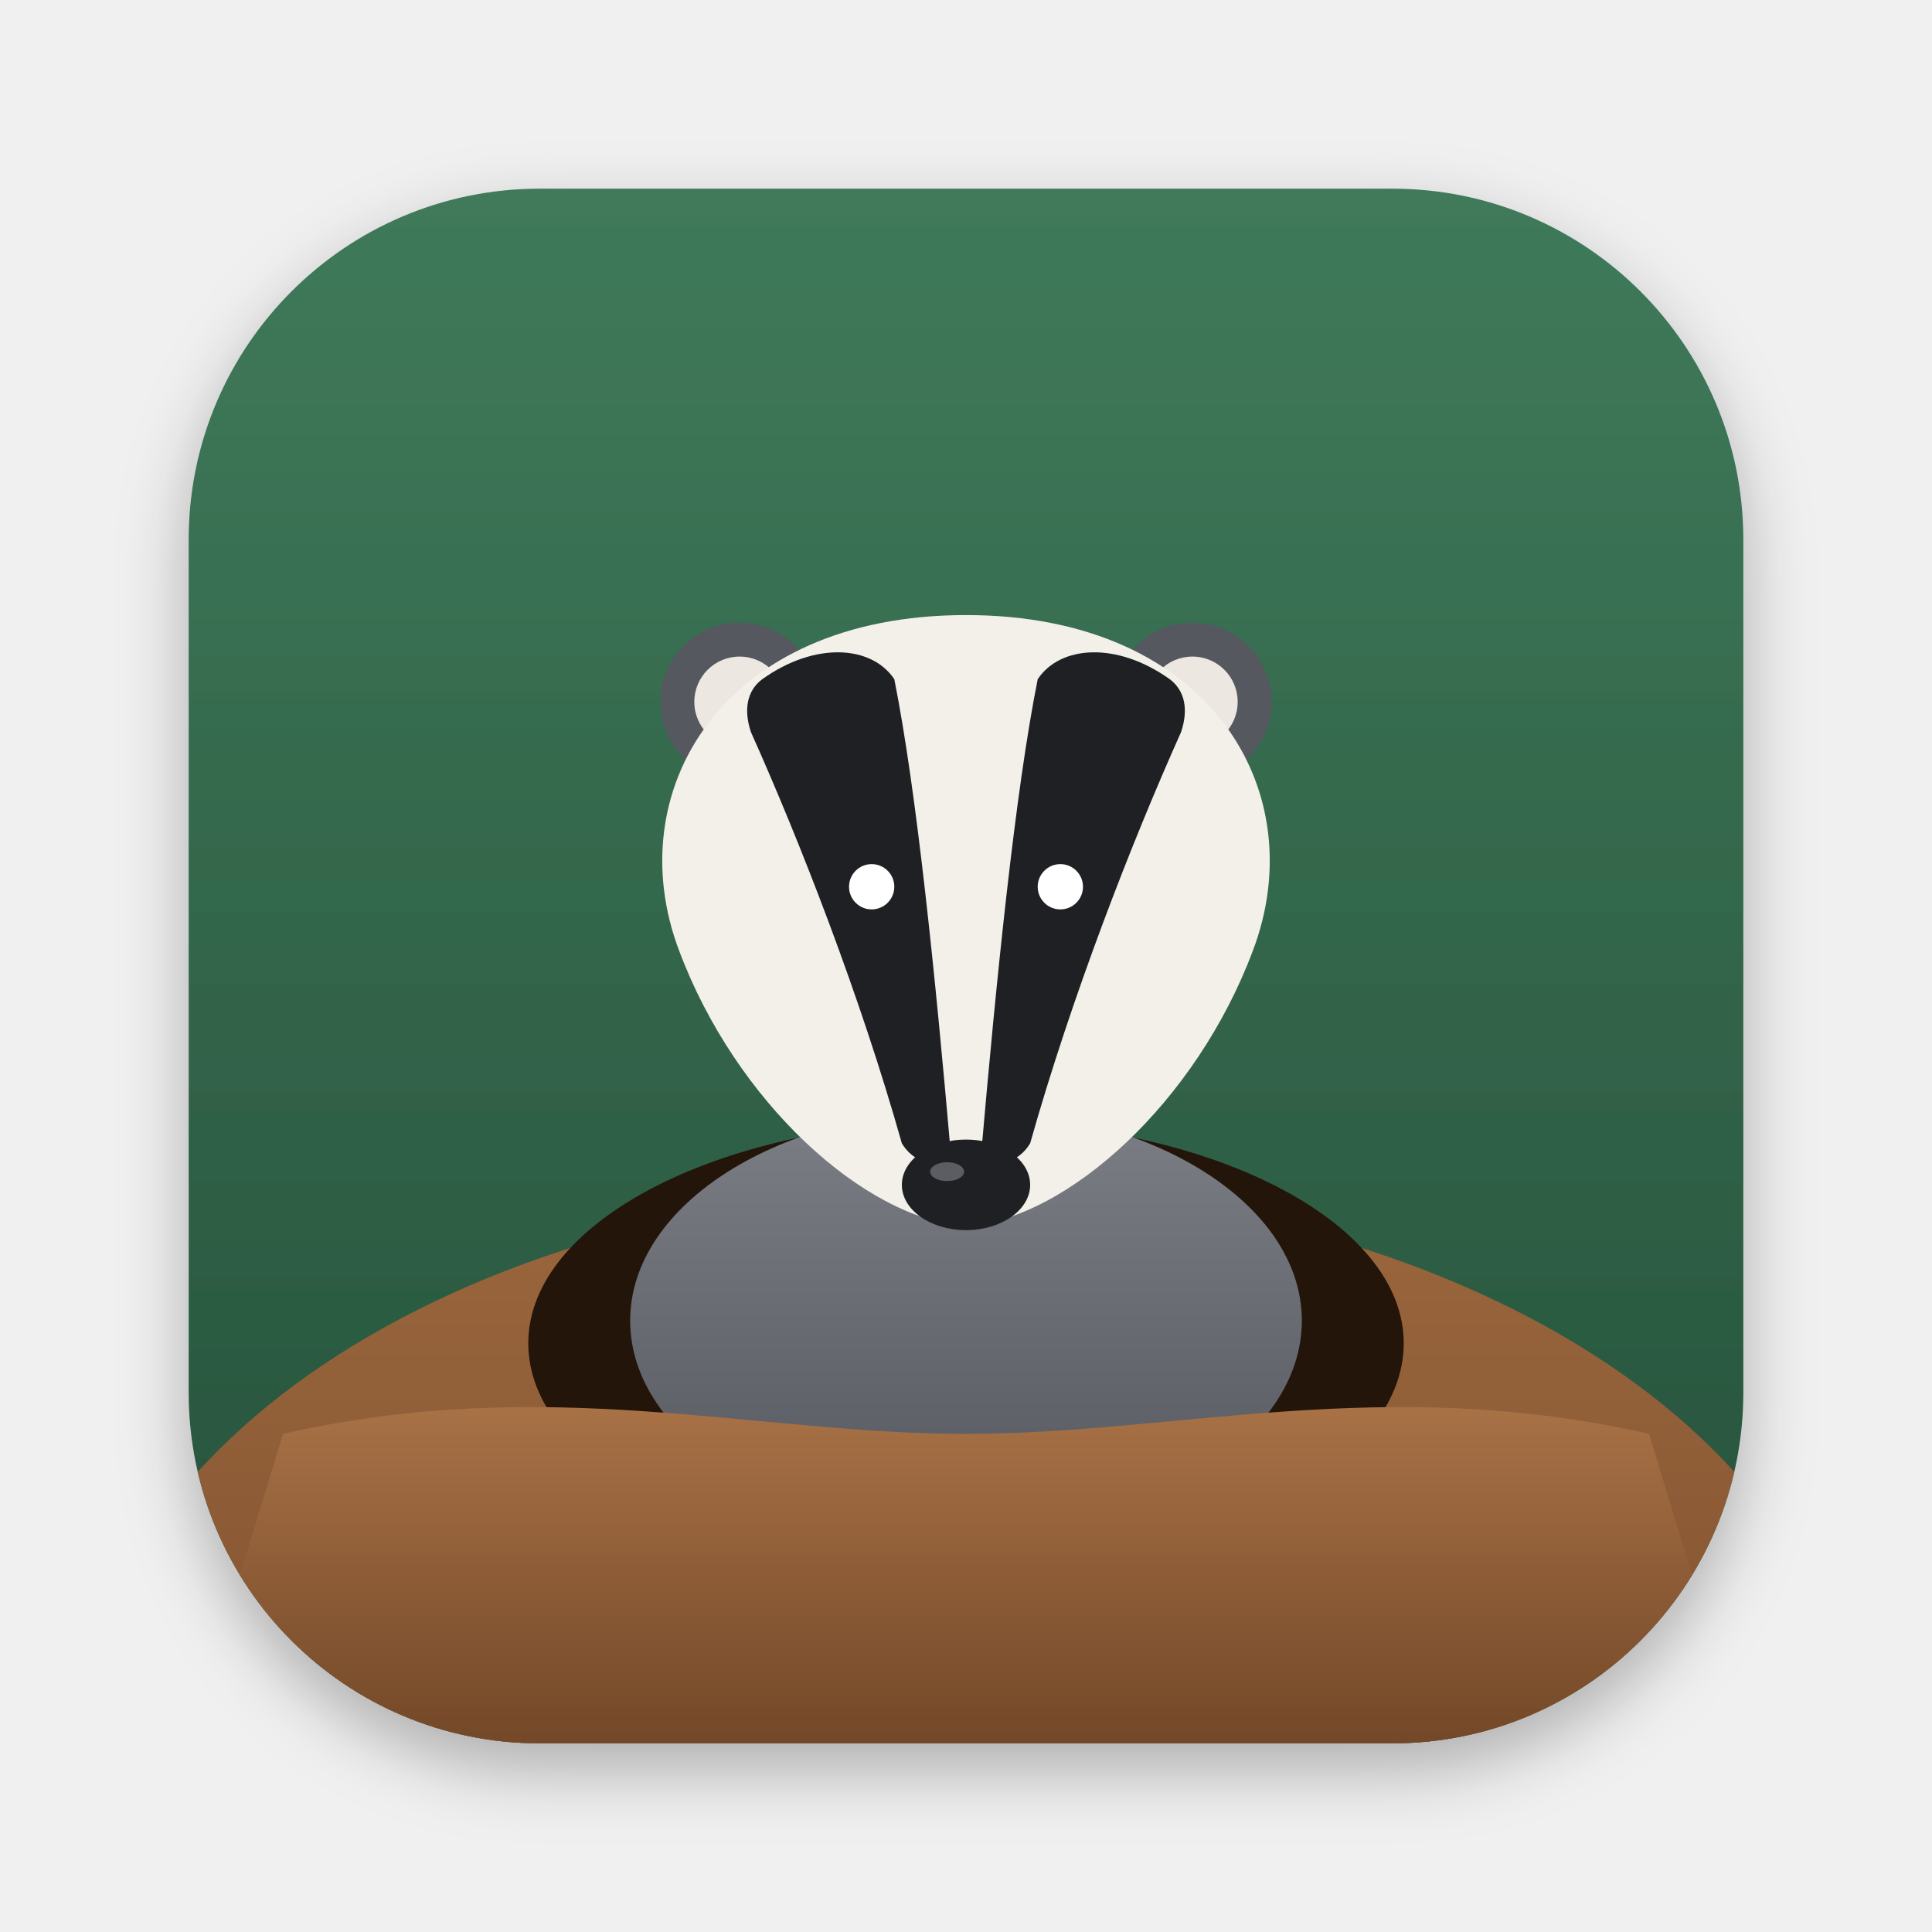
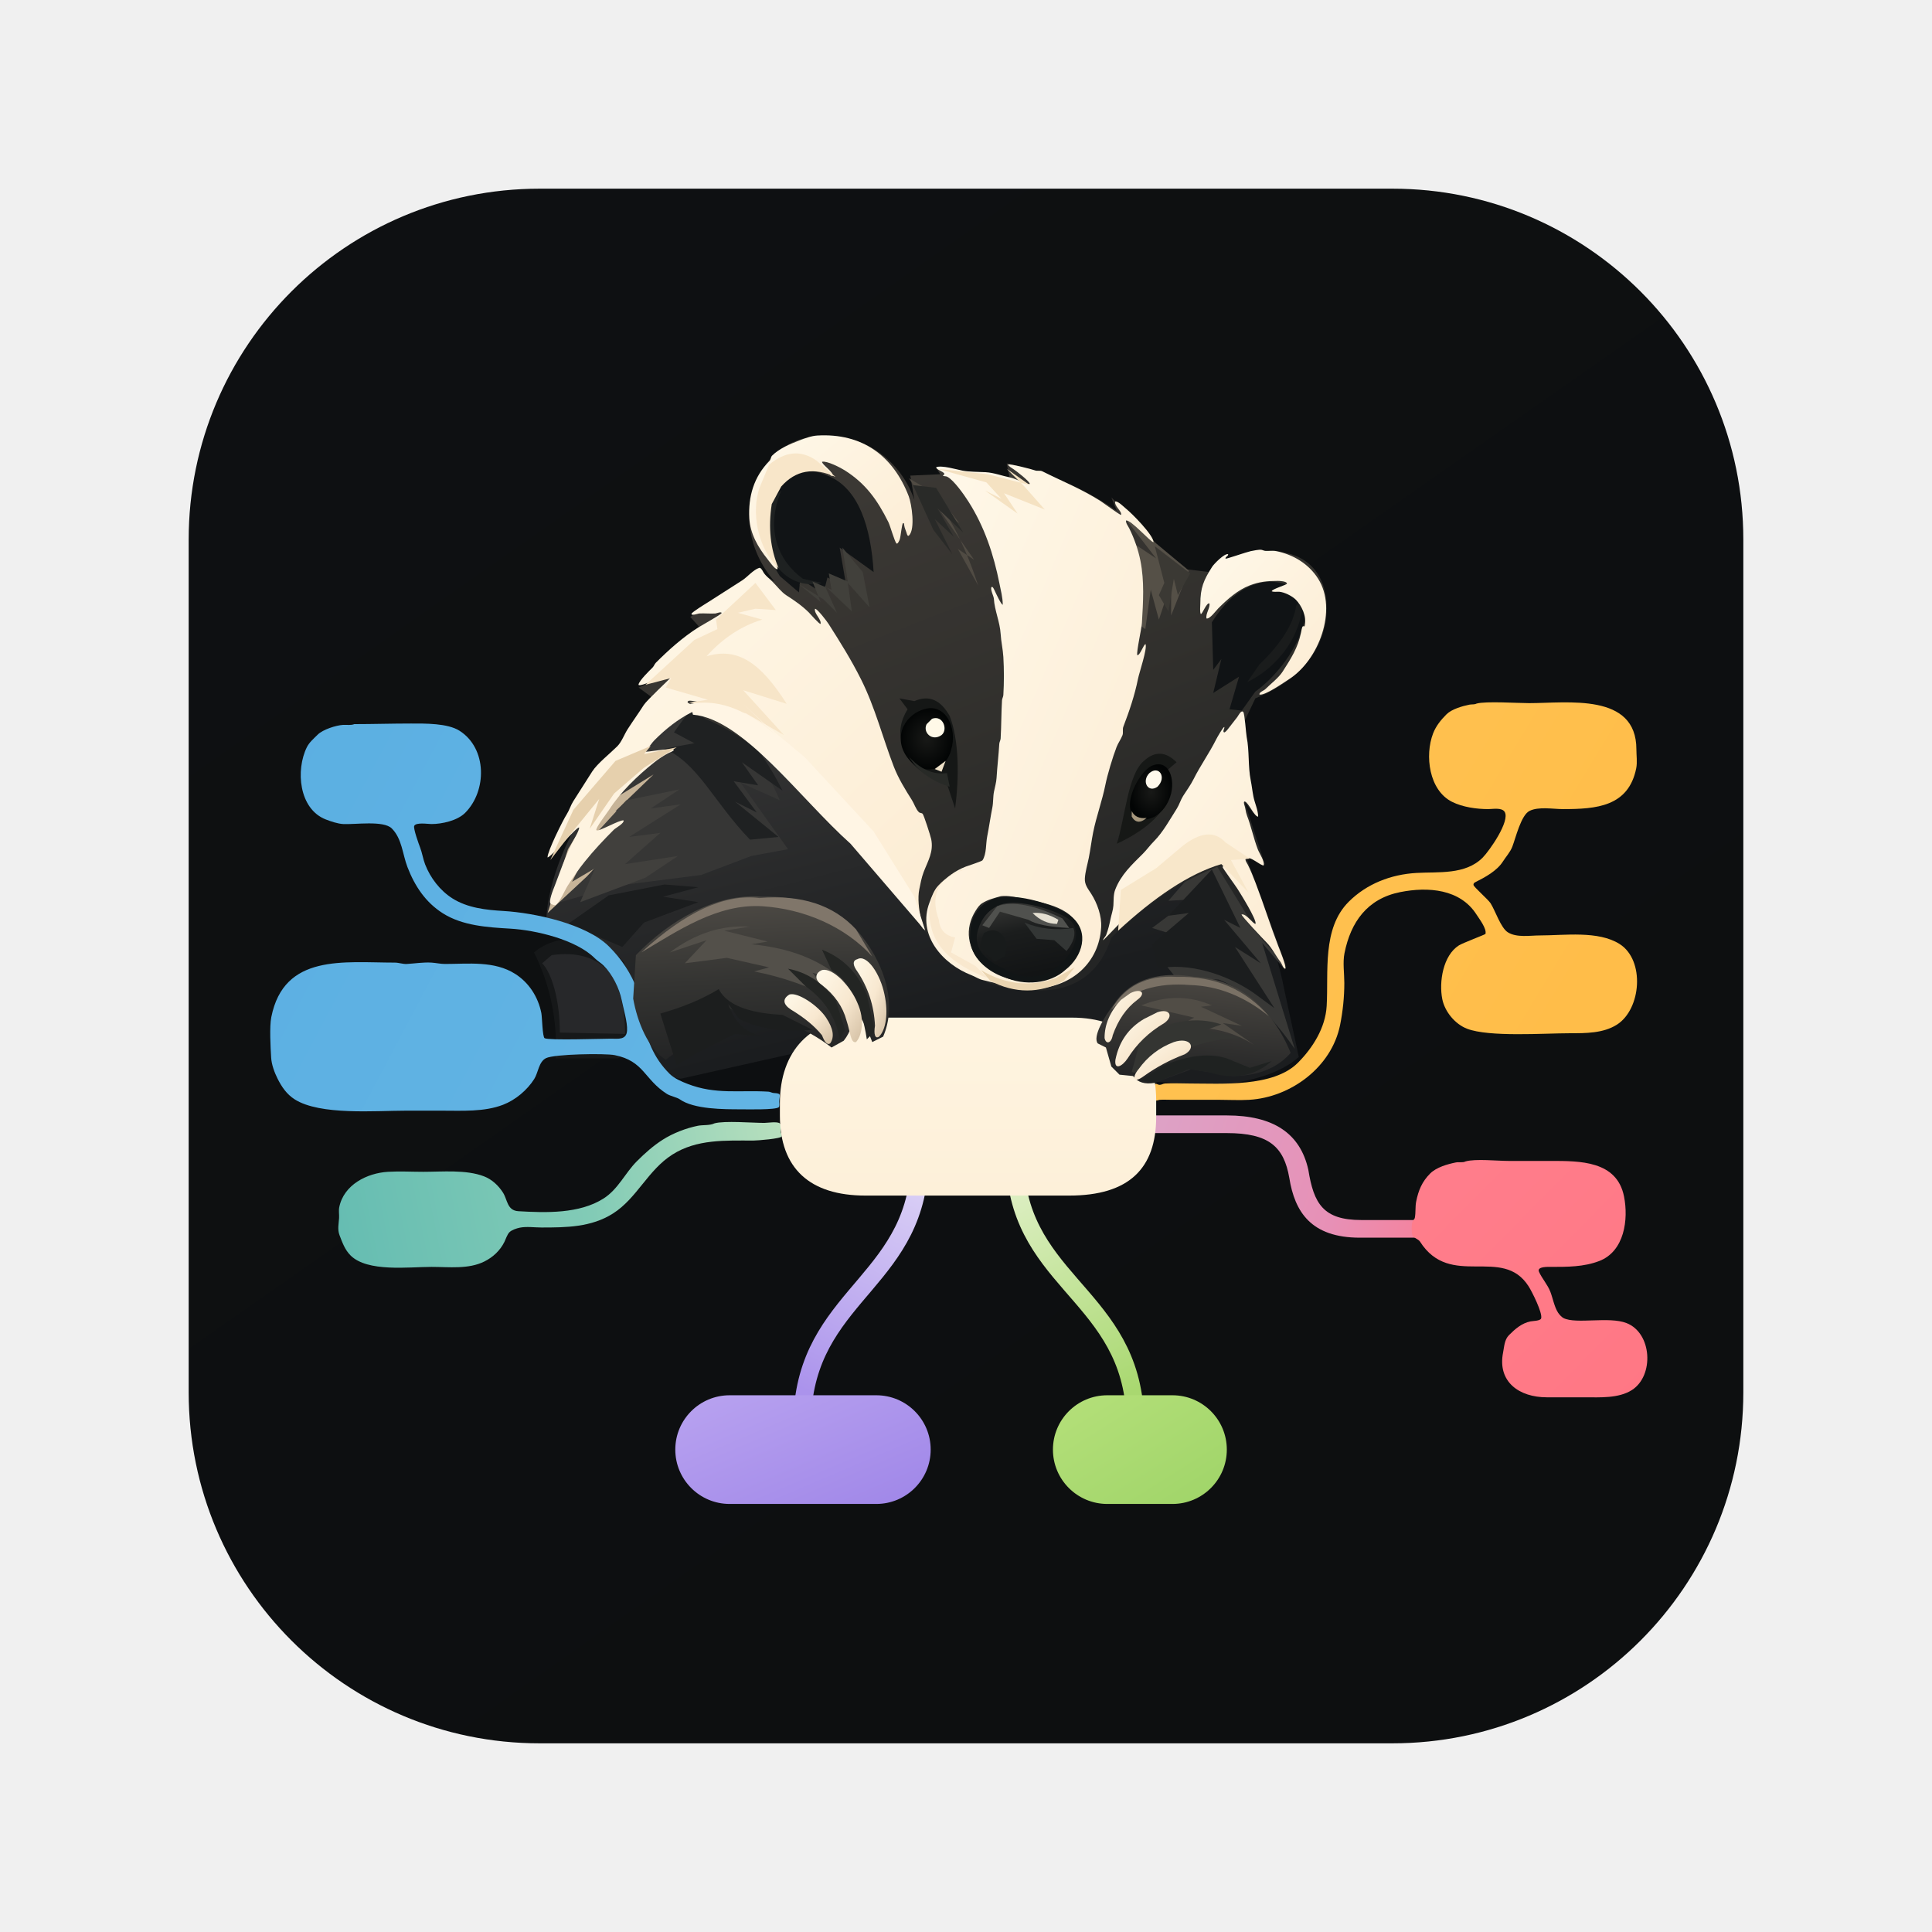
- <svg xmlns="http://www.w3.org/2000/svg" viewBox="0 0 1024 1024" width="1024" height="1024">
+ <svg xmlns="http://www.w3.org/2000/svg" width="1024" height="1024" viewBox="0 0 1024 1024">
  <defs>
-     <clipPath id="tile">
-       <rect x="100" y="100" width="824" height="824" rx="186" />
-     </clipPath>
-     <linearGradient id="sky" x1="0" y1="0" x2="0" y2="1">
-       <stop offset="0" stop-color="#3f7a5a" />
-       <stop offset="1" stop-color="#25503a" />
+     <radialGradient id="surround" cx="50%" cy="15%" r="110%">
+       <stop stop-color="#303438" />
+       <stop offset=".66" stop-color="#24272b" />
+       <stop offset="1" stop-color="#17191c" />
+     </radialGradient>
+     <linearGradient id="tile" x2=".7" y2="1">
+       <stop stop-color="#0e1012" />
+       <stop offset="1" stop-color="#0d0f10" />
    </linearGradient>
-     <linearGradient id="soil" x1="0" y1="0" x2="0" y2="1">
-       <stop offset="0" stop-color="#9a663d" />
-       <stop offset="1" stop-color="#6c4325" />
+     <linearGradient id="cream" x1="0" y1="0" x2="1" y2="1">
+       <stop stop-color="#fff8e9" />
+       <stop offset="1" stop-color="#fcecd3" />
    </linearGradient>
-     <linearGradient id="lip" x1="0" y1="0" x2="0" y2="1">
-       <stop offset="0" stop-color="#a87146" />
-       <stop offset="1" stop-color="#734828" />
+     <linearGradient id="wordCream" x2="0" y2="1">
+       <stop stop-color="#fff4e0" />
+       <stop offset="1" stop-color="#fdf0d9" />
    </linearGradient>
-     <linearGradient id="fur" x1="0" y1="0" x2="0" y2="1">
-       <stop offset="0" stop-color="#7b7e84" />
-       <stop offset="1" stop-color="#55585e" />
+     <linearGradient id="blue" x2="1" y2=".4">
+       <stop stop-color="#5bafe2" />
+       <stop offset="1" stop-color="#62b4e4" />
    </linearGradient>
-     <filter id="shadow" x="-20%" y="-20%" width="140%" height="140%">
-       <feDropShadow dx="0" dy="14" stdDeviation="18" flood-color="#000" flood-opacity="0.28" />
-     </filter>
+     <linearGradient id="mint" x1="170" y1="746" x2="497" y2="680" gradientUnits="userSpaceOnUse">
+       <stop stop-color="#66bdb2" />
+       <stop offset=".55" stop-color="#82cbb6" />
+       <stop offset="1" stop-color="#b7dfbd" />
+     </linearGradient>
+     <linearGradient id="gold" x2="1" y2=".5">
+       <stop stop-color="#ffc454" />
+       <stop offset="1" stop-color="#ffbd49" />
+     </linearGradient>
+     <linearGradient id="pinkBranch" x1="767" y1="675" x2="1005" y2="752" gradientUnits="userSpaceOnUse">
+       <stop stop-color="#dda2c6" />
+       <stop offset=".6" stop-color="#e790b6" />
+       <stop offset="1" stop-color="#fb7c91" />
+     </linearGradient>
+     <linearGradient id="coral" x2="1" y2="1">
+       <stop stop-color="#ff7e8c" />
+       <stop offset="1" stop-color="#ff7784" />
+     </linearGradient>
+     <linearGradient id="headFur" x1="560" y1="208" x2="700" y2="565" gradientUnits="userSpaceOnUse">
+       <stop stop-color="#3b3834" />
+       <stop offset=".55" stop-color="#302f2c" />
+       <stop offset="1" stop-color="#242525" />
+     </linearGradient>
+     <linearGradient id="bodyFur" x1="422" y1="400" x2="479" y2="625" gradientUnits="userSpaceOnUse">
+       <stop stop-color="#343434" />
+       <stop offset="1" stop-color="#1b1d1f" />
+     </linearGradient>
+     <linearGradient id="leftPaw" x1="470" y1="515" x2="476" y2="638" gradientUnits="userSpaceOnUse">
+       <stop stop-color="#4b4843" />
+       <stop offset=".45" stop-color="#343432" />
+       <stop offset="1" stop-color="#202122" />
+     </linearGradient>
+     <linearGradient id="rightPaw" x1="802" y1="569" x2="796" y2="645" gradientUnits="userSpaceOnUse">
+       <stop stop-color="#494641" />
+       <stop offset="1" stop-color="#232425" />
+     </linearGradient>
+     <linearGradient id="nose" x1="668" y1="510" x2="680" y2="570" gradientUnits="userSpaceOnUse">
+       <stop stop-color="#393937" />
+       <stop offset=".4" stop-color="#1b1d1d" />
+       <stop offset="1" stop-color="#111314" />
+     </linearGradient>
+     <radialGradient id="eye">
+       <stop stop-color="#181917" />
+       <stop offset="1" stop-color="#020404" />
+     </radialGradient>
+     <linearGradient id="claw" x2="1" y2="1">
+       <stop stop-color="#fff9e9" />
+       <stop offset=".55" stop-color="#f8e8d0" />
+       <stop offset="1" stop-color="#d3bfa3" />
+     </linearGradient>
+     <linearGradient id="lavender" x1="0" y1="0" x2="1" y2="1">
+       <stop stop-color="#b9a3f0" />
+       <stop offset="1" stop-color="#9f86e8" />
+     </linearGradient>
+     <linearGradient id="lavenderBranch" x1="600" y1="730" x2="530" y2="880" gradientUnits="userSpaceOnUse">
+       <stop stop-color="#d8cdf5" />
+       <stop offset="1" stop-color="#ab93ec" />
+     </linearGradient>
+     <linearGradient id="lime" x1="0" y1="0" x2="1" y2="1">
+       <stop stop-color="#b5e07a" />
+       <stop offset="1" stop-color="#9fd468" />
+     </linearGradient>
+     <linearGradient id="limeBranch" x1="670" y1="730" x2="740" y2="880" gradientUnits="userSpaceOnUse">
+       <stop stop-color="#dbeec0" />
+       <stop offset="1" stop-color="#a9d870" />
+     </linearGradient>
  </defs>
-   <g filter="url(#shadow)">
-     <rect x="100" y="100" width="824" height="824" rx="186" fill="url(#sky)" />
-   </g>
-   <g clip-path="url(#tile)">
-     <ellipse cx="512" cy="930" rx="470" ry="300" fill="url(#soil)" />
-     <ellipse cx="512" cy="712" rx="232" ry="118" fill="#231509" />
-     <ellipse cx="512" cy="700" rx="178" ry="112" fill="url(#fur)" />
-     <circle cx="392" cy="372" r="42" fill="#55585e" />
-     <circle cx="392" cy="372" r="24" fill="#ece8e1" />
-     <circle cx="632" cy="372" r="42" fill="#55585e" />
-     <circle cx="632" cy="372" r="24" fill="#ece8e1" />
-     <path d="M512 326 C 642 326 696 420 664 504 C 634 584 566 646 512 650 C 458 646 390 584 360 504 C 328 420 382 326 512 326 Z" fill="#f3f0ea" />
-     <path d="M404 360 C 432 340 462 342 474 360 C 486 420 496 520 504 612 C 496 620 484 616 478 606 C 456 528 424 446 398 388 C 394 376 396 366 404 360 Z" fill="#1f2023" />
-     <path d="M620 360 C 592 340 562 342 550 360 C 538 420 528 520 520 612 C 528 620 540 616 546 606 C 568 528 600 446 626 388 C 630 376 628 366 620 360 Z" fill="#1f2023" />
-     <circle cx="462" cy="470" r="12" fill="#ffffff" />
-     <circle cx="562" cy="470" r="12" fill="#ffffff" />
-     <ellipse cx="512" cy="628" rx="34" ry="24" fill="#1f2023" />
-     <ellipse cx="502" cy="621" rx="9" ry="5" fill="#5b5d62" />
-     <path d="M150 760 C 290 728 400 760 512 760 C 624 760 734 728 874 760 L 924 924 L 100 924 Z" fill="url(#lip)" />
+   <rect x="100" y="100" width="824" height="824" rx="186" fill="url(#tile)" />
+   <g transform="translate(512 512) scale(0.72) translate(-632 -560)">
+     <g id="badger-body">
+       <path id="body-silhouette" d="M323 526 C325 487 350 438 384 404 C407 380 425 367 442 369 C464 375 482 393 505 420 L597 502 Q634 544 671 550 L762 499 L818 471 C840 493 859 540 866 576 L877 627 Q858 644 814 648 L769 645 L734 617 L574 613 Q550 618 529 619 L422 643 C399 640 390 616 383 582 C376 550 351 536 323 532 Z" fill="url(#bodyFur)" />
+       <path id="left-shoulder-mid" d="M326 515 L349 461 L373 432 L396 405 L421 399 L396 403 L426 376 C458 373 477 398 495 438 L466 425 L501 474 L474 479 L437 493 L382 500 L403 482 L365 504Z" fill="#363635" />
+       <path id="left-shoulder-dark" d="M339 529 L369 508 L410 500 L435 502 L409 509 L435 513 L395 528 L379 546Z" fill="#1b1d1e" />
+       <path id="left-fur-edge" d="M324 521 L339 474 L364 433 L386 414 L376 435 L402 419 L374 446 L391 444 L360 462 L378 452 L352 481 L377 468 L353 494Z" fill="#c7b498" />
+       <path id="shoulder-facets" d="M360 462 L382 438 L421 430 L400 444 L422 441 L384 465 L407 462 L381 485 L420 479 L396 495 L348 513 L359 488 L342 498Z" fill="#41403d" />
+       <path id="shoulder-upper-shadow" d="M430 370 C455 367 480 397 497 431 L467 410 L479 427 L461 424 L478 447 L462 439 L494 465 L473 467 C446 439 435 411 410 400 L432 396 L417 388Z" fill="#1f2122" />
+       <path id="left-arm-under" d="M314 550 C333 534 363 538 380 557 Q395 588 393 616 L376 628 L330 628 Q332 586 314 550Z" fill="#161819" />
+       <path id="left-arm-plane" d="M327 552 Q355 548 370 565 Q381 582 381 610 L333 609 C333 585 327 565 320 558Z" fill="#27282a" />
+       <path id="right-shoulder" d="M807 482 L832 481 L852 520 L844 513 L867 563 L850 543 L874 621 C858 598 839 578 818 570 L786 568 L771 549 L785 537 L769 532 L797 511 L781 512Z" fill="#383836" />
+       <path id="right-shoulder-shadow" d="M813 489 L834 532 L822 526 L849 558 L830 546 L859 591 L844 580 C824 566 795 557 773 562 L769 544 L796 521 L781 523Z" fill="#1b1d1e" />
+     </g>
+     <g id="mind-map">
+       <path id="blue-branch-and-nodes" d="M181.72,381.94 C195.4,381.94 209.32,381.5 223.5,381.5 C233.72,381.5 250.31,381.2 259.17,386.83 C279.57,399.82 279.41,431.14 263.28,447.28 C257.54,453.02 246.2,455.5 238.5,455.5 C235.88,455.5 227.21,454.07 225.83,456.83 C224.95,458.6 229.24,470.42 230.17,472.83 C231.68,476.76 232.3,481.17 233.83,485.17 C237.68,495.16 244.84,504.44 253.83,510.17 C265.03,517.29 278.74,518.75 291.5,519.5 C314.23,520.84 352.41,528.86 369.28,545.72 C378.65,555.1 385.35,565.31 390.17,577.83 C392.53,583.97 392.34,591.03 393.61,597.39 C396.88,613.74 401.71,627.26 413.72,639.28 C417.23,642.78 422.64,645.09 427.17,646.83 C447.88,654.8 464.96,651.23 486.5,652.5 C487.93,652.58 489.07,653.42 490.5,653.5 C496.46,653.85 494.79,654.59 494.5,659.5 C494.44,660.56 495.01,663.1 494.17,663.94 C492.07,666.04 470.54,665.5 466.5,665.5 C453.73,665.5 431.68,665.56 421.17,658.06 C419.36,656.76 414.33,655.75 411.83,654.17 C395.01,643.46 395.07,629.95 373.39,625.61 C366.16,624.17 328.86,624.82 322.83,627.83 C317.4,630.55 317.14,638.5 314.17,643.17 C308.9,651.44 300.4,658.61 291.17,662.17 C277.36,667.48 261.16,666.5 246.5,666.5 C237.5,666.5 228.5,666.5 219.5,666.5 C197.26,666.5 156.53,670.06 137.83,658.17 C131.94,654.42 128.26,649.01 125.17,642.83 C122.91,638.32 120.79,632.51 120.5,627.5 C120.05,619.83 119.18,604.79 120.61,597.61 C129.97,550.81 173.99,557.5 211.5,557.5 C214.58,557.5 217.28,558.69 220.5,558.5 C226.43,558.15 232.35,557.14 238.5,557.5 C241.84,557.7 245,558.5 248.5,558.5 C265.65,558.5 284.76,556.03 300.17,565.83 C310.28,572.27 317.01,582.72 319.39,594.61 C319.98,597.56 320.19,612.34 321.83,613.17 C325.19,614.85 363.69,613.5 370.5,613.5 C375.83,613.5 382.08,614.66 382.5,607.5 C382.86,601.43 379.84,591.55 378.61,585.39 C376.84,576.52 371.72,566.17 365.28,559.72 C363.25,557.69 360.7,556.25 358.72,554.28 C344.97,540.53 315.2,533.6 296.5,532.5 C279.94,531.53 261.39,530.43 246.83,521.17 C234.11,513.07 226.22,501.17 220.83,487.17 C217.17,477.63 216.86,466.3 209.28,458.72 C203.23,452.67 181.95,456 173.5,455.5 C169.43,455.26 164.68,453.64 160.83,452.17 C140.85,444.48 138.42,415.67 146.83,398.83 C148.6,395.3 151.98,392.47 154.72,389.72 C158.55,385.89 168.27,382.81 173.5,382.5 C176.23,382.34 179.13,382.98 181.72,381.94 Z" fill="url(#blue)" fill-rule="evenodd" />
+       <path id="mint-branch-and-node" d="M446.83,675.83 C454.08,673.76 474.85,675.5 483.5,675.5 C485.82,675.5 493.37,674.26 495.06,675.94 C496.32,677.21 495.28,680.75 495.61,682.39 C495.81,683.39 496.64,684.31 496.39,685.39 C495.98,687.16 478.19,688.5 475.5,688.5 C454.96,688.5 433.91,687.33 415.83,698.83 C397.79,710.31 389.78,730.96 372.17,742.17 C356.16,752.35 337.77,752.5 319.5,752.5 C314.47,752.5 308.54,751.63 303.61,752.61 C301.35,753.06 297.62,754.27 295.94,755.94 C294.23,757.66 293.25,761 292.17,763.17 C288.99,769.52 283.82,774.34 277.5,777.5 C265.75,783.38 251.37,781.5 238.5,781.5 C221.84,781.5 191.4,785.51 178.94,773.06 C174.73,768.84 172.92,763.59 170.83,758.17 C169.19,753.89 170.25,749.71 170.5,745.5 C170.65,742.92 170.1,740.15 170.61,737.61 C173.94,720.99 191.1,712.41 206.5,711.5 C215.1,710.99 223.88,711.5 232.5,711.5 C246.57,711.5 264.03,709.78 277.17,714.83 C283.06,717.1 287.84,721.61 291.17,726.83 C294.55,732.15 294.14,740.01 302.5,740.5 C322.82,741.7 347.42,742.46 365.17,731.17 C376.03,724.25 380.97,712.48 389.72,703.72 C395.7,697.75 401.67,692.39 408.83,687.83 C416.35,683.05 425.97,679.34 434.61,677.61 C438.33,676.87 443.45,677.53 446.83,675.83 Z" fill="url(#mint)" fill-rule="evenodd" />
+       <path id="gold-branch-and-nodes" d="M1007.83,366.83 C1014.53,364.92 1038.07,366.5 1046.5,366.5 C1074.79,366.5 1125.5,358.68 1125.5,400.5 C1125.5,404.9 1126.25,410.07 1125.39,414.39 C1119.72,442.73 1095.99,444.5 1071.5,444.5 C1064.21,444.5 1053.5,442.5 1046.83,445.83 C1040.57,448.96 1036.71,465.56 1034.17,472.17 C1032.63,476.16 1029.42,479.63 1027.17,483.17 C1022.86,489.94 1014.14,494.68 1007.17,498.17 C1006.19,498.66 1005.43,499.16 1005.61,500.39 C1005.83,501.9 1016.34,510.96 1018.17,513.83 C1021.67,519.33 1025.64,531.86 1030.83,535.17 C1037.33,539.3 1047.16,537.5 1054.5,537.5 C1072.57,537.5 1097.47,533.84 1113.17,543.83 C1131.98,555.81 1129.04,591.79 1111.17,603.17 C1101.05,609.6 1088.04,609.5 1076.5,609.5 C1057.4,609.5 1017.17,612.45 1000.83,606.17 C992.05,602.79 984.47,593.67 982.61,584.39 C980.09,571.8 983.1,552.3 994.83,544.83 C997.63,543.06 1014.26,536.83 1014.39,536.39 C1015.48,532.57 1009.79,525.23 1007.83,522.17 C995.8,503.26 972.13,501.51 951.61,505.61 C927.42,510.45 915.21,527.59 910.61,550.61 C909.26,557.37 910.5,565.6 910.5,572.5 C910.5,582.89 909.41,593.28 907.39,603.39 C901.18,634.44 871.09,656.7 840.5,658.5 C833.22,658.93 825.79,658.5 818.5,658.5 C806.83,658.5 795.17,658.5 783.5,658.5 C780.52,658.5 777.48,658.32 774.5,658.5 C774.01,658.53 772.21,659.32 771.83,658.94 C771.62,658.73 769.64,646.89 771.5,646.72 C772.49,646.63 773.44,647.5 774.5,647.5 C775.93,647.5 777.07,646.58 778.5,646.5 C784.45,646.15 790.54,646.5 796.5,646.5 C819.9,646.5 858.21,649.34 876.28,631.28 C887.28,620.28 896.56,605.51 897.5,589.5 C898.97,564.53 893.98,532.46 913.72,512.72 C927.03,499.42 944.84,492.6 963.5,491.5 C979.73,490.55 999.52,493.03 1012.28,480.28 C1017.2,475.35 1032.78,453.22 1028.5,446.5 C1026.39,443.18 1019.77,444.5 1016.5,444.5 C1007.9,444.5 997.66,443.08 989.83,439.17 C972.76,430.63 969.63,404.96 975.83,388.83 C977.97,383.27 981.61,378.83 985.72,374.72 C989.56,370.88 997.51,368.63 1002.61,367.61 C1004.44,367.25 1006.1,367.7 1007.83,366.83 Z" fill="url(#gold)" fill-rule="evenodd" />
+       <path id="pink-connector" d="M767 670 C783 670 806 670 824 670 C858 670 878 683 884 710 C888 735 895 747 923 747 H970 V760 H922 C886 760 874 741 870 716 C866 693 855 683 824 683 H767Z" fill="url(#pinkBranch)" />
+       <path id="coral-nodes" d="M999.83,703.83 C1007.03,701.78 1023.34,703.5 1031.5,703.5 C1041.83,703.5 1052.17,703.5 1062.5,703.5 C1083.83,703.5 1111.12,703.29 1116.39,729.61 C1119.78,746.57 1116.73,770.03 1098.17,777.17 C1086.74,781.56 1074.66,781.5 1062.5,781.5 C1060.87,781.5 1051.94,781.01 1053.83,785.17 C1056.11,790.19 1060.12,794.5 1062.17,799.83 C1064.02,804.65 1065.06,810.82 1067.83,815.17 C1068.65,816.44 1070.47,818.48 1071.83,819.17 C1081.18,823.84 1105.13,817.82 1118.17,822.83 C1137.04,830.09 1138.77,861.6 1122.17,872.17 C1112.37,878.4 1098.63,877.5 1087.5,877.5 C1078.17,877.5 1068.83,877.5 1059.5,877.5 C1039.46,877.5 1023.01,866.3 1027.39,844.39 C1028.24,840.12 1028.34,835.11 1031.72,831.72 C1036.25,827.2 1041.03,822.93 1047.61,821.61 C1049.24,821.28 1054.84,821.3 1055.39,819.39 C1056.54,815.36 1048.66,799.75 1046.17,795.83 C1026.84,765.47 988.63,798.13 966.17,762.83 C965.05,761.08 961.02,759.81 960.61,758.39 C959.97,756.15 959.78,749.94 960.83,747.83 C961.3,746.89 962.17,746.49 962.39,745.39 C963.17,741.46 962.6,737.33 963.39,733.39 C965.03,725.19 967.69,718.75 973.72,712.72 C978.29,708.16 986.51,705.83 992.61,704.61 C995.05,704.12 997.52,704.99 999.83,703.83 Z" fill="url(#coral)" fill-rule="evenodd" />
+     </g>
+     <g id="lower-branches">
+       <path d="M598 700 C598 790 520 800 512 884" fill="none" stroke="url(#lavenderBranch)" stroke-width="13" stroke-linecap="round" />
+       <path d="M668 700 C668 790 748 800 756 884" fill="none" stroke="url(#limeBranch)" stroke-width="13" stroke-linecap="round" />
+       <rect x="418" y="876" width="188" height="80" rx="40" fill="url(#lavender)" />
+       <rect x="696" y="876" width="128" height="80" rx="40" fill="url(#lime)" />
+     </g>
+     <g id="badger-head">
+       <path id="head-silhouette" d="M491 277 C468 250 468 217 482 195 C494 175 513 169 530 170 C563 170 586 193 594 217 L591 199 L613 198 L610 193 L664 200 L662 190 Q707 200 743 225 L739 215 L772 249 L795 268 L811 270 Q838 248 868 256 C890 261 900 280 897 305 C893 333 872 352 845 363 L835 384 L844 448 L837 439 L852 485 L838 479 L868 561 L834 522 L844 531 L817 487 C784 500 760 519 739 539 C731 564 713 579 683 578 C649 579 621 562 603 536 C580 505 551 470 520 438 C495 412 469 390 440 378 L427 366 L414 372 L391 355 L414 345 L438 313 L429 303 L457 286 L480 270Z" fill="url(#headFur)" />
+       <path id="left-ear-inner" d="M495 273 C481 252 479 220 494 205 Q511 190 530 199 C553 208 562 237 564 270 L539 252 L544 281 L530 274 L527 286 L510 275 L509 285Z" fill="#111416" />
+       <path id="left-ear-shadow" d="M496 210 C484 239 494 262 512 275 L526 278 C505 283 487 267 486 246 Q482 224 496 210Z" fill="#1e2121" />
+       <path id="right-ear-inner" d="M813 307 C829 281 851 272 870 280 C897 290 874 337 845 358 L835 372 L826 371 L833 347 L814 359 L820 334 L814 342Z" fill="#101315" />
+       <path id="right-ear-shadow" d="M880 287 C881 315 862 340 839 351 L848 338 Q872 315 875 295Z" fill="#1a1c1c" />
+       <path id="forehead-left-facets" d="M590 201 L612 214 L627 234 L613 225 L638 261 L626 253 L641 280 C628 240 612 216 601 208 L606 225Z" fill="#504b43" />
+       <path id="forehead-left-shadow" d="M593 206 L608 239 L622 257 L609 231 L623 244 L611 223 L630 241 L610 208Z" fill="#292a28" />
+       <path id="left-cheek-facets" d="M509 279 L527 290 L537 300 L528 280 L548 299 L545 278 L561 296 L556 270 L541 252 L545 277 L531 271 L533 283 L519 277 L525 292Z" fill="#41403b" />
+       <path id="right-forehead-facets" d="M741 220 L772 249 L796 269 L783 302 L783 278 L774 305 L768 283 L764 312 L754 305 L760 273 L751 246 L772 260Z" fill="#555047" />
+       <path id="right-forehead-shadow" d="M771 251 L797 271 L788 287 L785 275 L781 299 L774 287 L778 278Z" fill="#3b3934" />
+       <path id="central-face-stripe-and-muzzle" d="M746.17,227.94 C746.9,225.01 741,221.41 741.83,218.06 C743.83,217.56 748.2,222.06 749.72,223.28 C754.06,226.74 770.06,242.83 770.06,248.06 C767.91,248.06 753.28,231.19 749.83,232.06 C749.41,233.73 751.42,236.34 752.17,237.83 C755.87,245.23 758.77,253.54 760.39,261.61 C763.41,276.74 762.4,292.14 761.5,307.5 C761.25,311.74 757.4,328.53 758.06,331.17 C760.06,331.67 762.78,323.06 764.17,323.06 C765.54,326.49 759.54,343.96 758.61,348.61 C756.22,360.57 752.21,372.45 747.83,383.83 C747.05,385.87 747.95,388.13 747.17,390.17 C746.01,393.17 743.99,395.83 742.83,398.83 C740.04,406.09 736.12,419.06 734.61,426.61 C732.25,438.41 727.97,449.83 725.61,461.61 C724.36,467.84 723.63,474.17 722.39,480.39 C721.42,485.24 719.79,490.56 719.5,495.5 C719.22,500.2 721.82,503.15 724.17,506.83 C728.63,513.85 731.99,523.21 731.5,531.5 C729.97,557.44 710.04,575 684.5,576.5 C683.07,576.58 681.93,577.42 680.5,577.5 C676.8,577.72 666.22,575.86 662.83,574.17 C661.89,573.7 661.49,572.83 660.39,572.61 C658.48,572.23 656.43,572.61 654.5,572.5 C651.28,572.31 647.81,571.03 644.61,570.39 C641.56,569.78 639.03,567.93 636.17,566.83 C614.68,558.57 595.95,537.12 605.17,513.17 C606.76,509.01 608.49,503.95 611.72,500.72 C617.64,494.81 623.83,489.91 631.83,486.83 C633.75,486.1 643.67,482.94 644.17,482.17 C647.21,477.38 646.53,470.01 647.61,464.61 C649.02,457.55 649.98,450.43 651.39,443.39 C652.16,439.54 651.84,435.46 652.61,431.61 C653.26,428.38 654.31,424.79 654.5,421.5 C655,413.08 656.01,404.9 656.5,396.5 C656.58,395.07 657.42,393.93 657.5,392.5 C658.05,383.08 657.95,373.92 658.5,364.5 C658.58,363.07 659.42,361.93 659.5,360.5 C660.04,351.39 660.04,341.61 659.5,332.5 C659.17,326.88 657.83,321.17 657.5,315.5 C656.98,306.74 653.01,298.22 652.5,289.5 C652.4,287.84 649.58,282.31 650.83,281.06 C651.69,280.2 652.95,283.4 653.17,283.83 C653.94,285.38 657.83,294.06 659.06,294.06 C659.06,288.87 657.62,283.43 656.61,278.39 C652.35,257.07 645.66,236.75 633.83,218.17 C630.82,213.43 623.1,202.3 618.17,199.83 C617.21,199.35 616.05,199.56 615.06,199.17 C615.06,198.47 616.24,198.45 616.06,197.72 C615.6,195.92 610.06,194.77 610.06,192.83 C614.13,191.2 625.16,194.5 629.61,195.39 C633.95,196.26 641.82,196.22 646.5,196.5 C652.8,196.87 659.18,199.37 665.39,200.61 C668.22,201.18 676.9,205.68 678.94,205.17 C679.35,203.55 668.65,195.32 666.83,194.17 C666.27,193.81 662.42,191.47 663.06,190.83 C663.83,190.06 680.56,194.29 682.83,195.17 C684.54,195.82 686.54,195.02 688.17,195.83 C702.84,203.17 717.03,208.84 731.17,217.83 C733.07,219.05 745.37,228.14 746.17,227.94 Z M657.61,508.61 C652.8,509.99 648.22,511.04 643.83,513.83 C641.8,515.13 640.42,517.2 639.17,519.17 C630.65,532.55 633.01,547.46 644.28,558.72 C659.08,573.53 690.83,576.73 706.28,561.28 C709.38,558.18 712.18,555.14 714.17,551.17 C716.6,546.29 717.65,541.58 716.61,536.39 C712.68,516.74 690.14,513.69 673.61,510.39 C668.35,509.34 663.13,507.92 657.61,508.61 Z" fill="url(#cream)" fill-rule="evenodd" />
+       <path id="left-cheek-stripe" d="M524.94,308.17 C525.75,304.93 519.98,300.48 520.83,297.06 C522.38,296.67 529.75,306.46 530.83,308.17 C539.43,321.67 547.6,334.71 554.83,349.17 C565.11,369.72 570.64,391.87 578.83,413.17 C582.12,421.72 587.3,430.19 592.17,437.83 C593.87,440.51 595.04,444.49 597.28,446.72 C598.05,447.5 599.31,447.2 600.06,447.94 C600.99,448.88 605.97,464.49 606.39,466.61 C608.26,475.95 603.99,482.61 600.83,490.83 C599.27,494.89 598.45,499.41 597.61,503.61 C596.33,510.01 597.36,518.14 598.61,524.39 C599.15,527.1 601.06,530.3 601.06,533.06 C600.05,533.06 593.32,520.64 592.17,518.83 C582.69,503.95 573.77,487.21 561.28,474.72 C548.77,462.22 537.23,448.79 524.72,436.28 C520.08,431.64 516.9,425.34 512.28,420.72 C510.3,418.74 496.73,405.12 497.06,403.83 C497.82,403.64 498.32,404.06 499.06,404.06 C499.06,401.6 487.74,393.3 485.72,391.28 C474.65,380.21 459.27,373.72 444.83,368.17 C442.48,367.26 429.6,364.03 427.83,364.83 C423.94,366.6 435.28,368.61 435.28,370.5 C435.28,371.45 431.07,372.71 430.17,373.17 C419.88,378.31 410.77,385.67 402.72,393.72 C400.67,395.77 399.31,398.25 397.28,400.28 C396.99,400.57 395.48,401.59 396.06,402.17 C396.7,402.81 413.31,399.38 416.94,400.83 C416.94,401.81 413.99,402.76 413.17,403.17 C409.52,404.99 405.46,407.73 402.28,410.28 C390.22,419.92 377.48,432.11 369.17,445.17 C367.82,447.29 358.78,458.89 359.94,460.06 C361.37,461.48 377.15,452.14 379.94,452.83 C380.49,455.02 374.08,458.36 372.72,459.72 C365.2,467.25 357.9,475 351.28,483.28 C346.88,488.77 342.61,494.89 338.83,500.83 C336.56,504.4 333.18,512.63 330.06,515.06 C329.28,515.66 327.4,514.69 326.61,514.39 C324.05,513.41 328.34,503.33 329.17,501.17 C333.22,490.63 336.76,479.98 341.83,469.83 C342.87,467.77 347.61,459.83 347.17,458.06 C345.19,457.56 326.56,480.06 323.94,480.06 C323.94,475.44 335.21,452.81 338.17,448.17 C340.02,445.25 340.98,441.75 342.83,438.83 C347.54,431.43 352.16,424.17 356.83,416.83 C360.53,411.03 370.13,403.42 375.28,398.28 C378.48,395.07 380.4,389.66 382.83,385.83 C386.7,379.75 390.96,373.92 394.83,367.83 C397.04,364.37 413.98,348.59 414.06,348.28 C414.49,346.52 409.86,348.3 409.39,348.39 C404.86,349.29 400.53,350.49 396.17,352.17 C395.63,352.37 390.57,354.22 390.94,352.72 C391.73,349.57 398.84,342.72 401.28,340.28 C402.32,339.23 402.68,337.77 403.72,336.72 C413.27,327.18 423.41,318.1 434.83,310.83 C436.82,309.57 451.83,301.19 452.06,300.28 C452.43,298.78 447.99,300.47 447.5,300.5 C443.51,300.73 439.49,300.27 435.5,300.5 C434.95,300.53 429.51,302.46 429.94,300.72 C430.27,299.44 440.46,293.25 442.17,292.17 C450.51,286.86 458.82,281.48 467.17,276.17 C471.13,273.64 475.25,268.44 479.72,266.94 C480.87,266.56 482.11,268.72 482.5,269.5 C483.97,272.44 487.42,274.97 489.72,277.28 C492.84,280.4 496.1,284.79 499.83,287.17 C505.53,290.79 511.51,294.95 516.28,299.72 C517.68,301.12 523.92,308.42 524.94,308.17 Z" fill="url(#cream)" fill-rule="evenodd" />
+       <path id="right-cheek-stripe" d="M847.06,450.06 C844.17,450.06 840.01,439.63 837.28,438.94 C836.19,438.67 836.69,440.79 836.83,441.17 C837.82,443.74 837.82,446.53 838.83,449.17 C841.96,457.28 843.69,465.99 846.83,474.17 C847.95,477.07 851.94,482.85 851.17,485.94 C849.06,486.47 840.63,478.26 837.94,480.94 C837.05,481.84 839.07,484.64 839.5,485.5 C841.64,489.79 843.45,494.37 845.17,498.83 C851.06,514.15 855.94,529.85 861.83,545.17 C862.9,547.95 867.73,559.68 867.17,561.94 C865.63,562.33 864.53,558.29 863.72,557.28 C860.05,552.69 857.43,546.87 853.28,542.72 C850.98,540.42 834.57,523.13 834.83,522.06 C838.34,521.18 843.47,529.37 845.17,528.94 C845.96,525.76 834.11,506.75 831.83,503.17 C830.39,500.9 821.21,488.33 820.94,487.28 C820.54,485.65 828.97,484.52 826.72,482.28 C824.45,480 805.7,487.81 802.17,489.17 C784.75,495.86 764.8,508.64 751.72,521.72 C749.69,523.75 733.29,541.06 732.94,541.06 C732.94,539.95 734.73,538.31 735.17,537.17 C736.63,533.36 737.6,529.32 738.39,525.39 C739.03,522.19 740.31,518.72 740.5,515.5 C740.72,511.71 740.45,507.43 741.83,503.83 C746.12,492.69 754.12,485.44 762.28,477.28 C765.06,474.5 767.43,471.12 770.28,468.28 C777.01,461.54 782.05,452.2 787.17,444.17 C789.02,441.25 789.98,437.75 791.83,434.83 C794.39,430.82 797.37,426.75 799.5,422.5 C804.55,412.4 811.08,403.35 816.17,393.17 C816.86,391.78 821.36,383.85 822.17,384.06 C822.45,385.2 820.84,386.95 821.83,387.94 C822.46,388.57 824.38,386.15 824.72,385.72 C827.1,382.76 829.34,379.7 831.72,376.72 C832.32,375.97 834.48,371.37 836.06,372.94 C837.2,374.09 838.11,388.86 838.61,391.39 C840.7,401.84 839.51,412.9 841.61,423.39 C842.41,427.36 842.82,431.41 843.61,435.39 C844.54,440.06 847.06,445.28 847.06,450.06 Z" fill="url(#cream)" fill-rule="evenodd" />
+       <path id="left-ear-cream-rim" d="M526.06,188.83 C525.62,190.57 534.61,196.52 533.94,199.17 C532.58,199.51 532.23,198.37 531.17,197.83 C527.29,195.9 522.51,195.43 518.39,194.61 C516.43,194.22 515.19,195.03 513.39,195.39 C502.95,197.48 494.54,201.43 489.5,211.5 C488.88,212.74 487.48,214.53 487.83,215.94 C489.17,216.28 489.89,216.29 489.17,218.17 C486.36,225.48 485.5,231.59 485.5,239.5 C485.5,248.3 489.26,255.15 491.61,263.39 C492.02,264.81 493.54,266.45 493.17,267.94 C491.52,268.36 486.79,261.61 485.72,260.28 C478.88,251.73 473.16,241.79 472.5,230.5 C471.56,214.5 475.88,199.67 487.28,188.28 C488.44,187.11 488.19,185.37 489.28,184.28 C494.44,179.12 502.43,175.76 509.17,173.17 C513.28,171.59 518.12,169.76 522.5,169.5 C555.34,167.57 578.31,184.21 589.83,214.17 C592.03,219.88 594.77,238.34 590.06,243.06 C589.06,244.05 588.55,242.18 588.39,241.61 C587.81,239.58 586.76,237.61 586.5,235.5 C586.46,235.16 586.5,233.75 585.72,233.94 C584.73,234.19 584,244.01 583.17,246.17 C582.99,246.63 581.66,249.77 580.83,248.94 C579.36,247.47 576.25,235.99 574.83,233.17 C566.68,216.87 558.28,205 542.83,195.17 C539.72,193.19 529.6,187.95 526.06,188.83 Z" fill="url(#cream)" fill-rule="evenodd" />
+       <path id="right-ear-cream-rim" d="M848.06,360.17 C847.62,358.42 851.29,357.27 852.28,356.28 C856.32,352.23 862.09,347.99 865.17,343.17 C871.13,333.79 876.38,325.75 878.61,314.61 C878.78,313.75 879.29,310.6 879.83,310.06 C880.44,309.45 881.09,310.69 881.39,309.39 C882.88,302.91 879.24,294.79 874.72,290.28 C872.07,287.63 866.26,284.72 862.5,284.5 C860.72,284.4 858.75,284.84 857.06,284.17 C857.06,282.5 868.28,279.44 868.28,278.5 C868.28,276.73 862.61,276.5 861.5,276.5 C853.85,276.5 847.93,277.1 840.83,279.83 C831.93,283.26 824.3,290.15 817.72,296.72 C816.09,298.35 811.47,304.77 809.06,304.17 C808.18,300.68 811.96,296.24 811.17,293.06 C808.94,292.5 806.08,300.94 804.83,300.94 C803.98,298.8 804.5,295.78 804.5,293.5 C804.5,281.55 806.95,275.93 813.17,266.17 C814.61,263.9 822.25,256.16 824.94,256.83 C825.31,258.28 822.69,258.72 823.06,260.17 C823.85,260.36 839.06,255.12 841.61,254.61 C843.46,254.24 847.62,253.36 849.39,253.61 C850.49,253.77 851.34,254.43 852.5,254.5 C855.08,254.65 857.85,254.1 860.39,254.61 C872.92,257.12 884.22,263.91 891.17,274.83 C905.78,297.79 891.57,335 869.83,348.83 C866.21,351.14 852.01,361.15 848.06,360.17 Z" fill="url(#cream)" fill-rule="evenodd" />
+       <path id="left-ear-warm-edge" d="M487 191 Q505 176 522 188 L536 200 Q512 189 496 207 L489 220 Q485 246 494 267 C478 252 474 225 480 208Z" fill="#f8e6c9" />
+       <path id="left-face-warm-tufts" d="M477 278 L492 298 L477 297 L464 300 L482 305 Q459 312 441 332 C464 325 481 337 500 367 L468 357 L498 390 L470 374 L428 366 L442 364 L411 355 L415 348 L396 353 L432 320 L449 312 L448 305Z" fill="#f7e5c8" />
+       <path id="left-cheek-light" d="M431 375 C468 378 510 437 547 470 L602 534 L594 509 L564 461 L513 406 L484 382 L468 367 L493 391 C467 368 447 364 429 367Z" fill="#fff5e4" />
+       <path id="left-cheek-edge-shadow" d="M374 409 L400 398 L395 404 L419 399 L395 414 L373 433 L355 459 L362 437 L340 464 L326 482 L343 445Z" fill="#e6d0ad" />
+       <path id="crown-warm-tufts" d="M611 194 L647 204 L658 216 L646 210 L670 227 L660 212 L690 224 L675 207 L662 194 L679 206 L648 198Z" fill="#f5e2c2" />
+       <path id="right-cheek-warm" d="M746 504 L772 488 L791 472 Q811 456 823 469 L841 481 L827 482 L840 506 L820 485 C796 492 770 510 744 534Z" fill="#f8e7ca" />
+       <path id="snout-warm-left" d="M638 487 C612 492 605 507 612 526 Q613 537 624 539 L621 550 L639 560 L648 569 C620 558 606 544 605 522 C605 502 617 492 638 487Z" fill="#f9e8ce" />
+       <path id="snout-warm-lower" d="M643 563 Q670 579 698 569 L712 561 L704 571 Q677 585 650 571Z" fill="#ebd5b1" />
+       <path id="left-eye-shadow" d="M589 371 L583 363 L594 365 Q610 358 620 376 C627 394 627 421 624 444 L618 426 Q589 416 585 396 Q581 384 589 371Z" fill="#151716" />
+       <path id="left-eye" d="M601 371 C617 366 626 385 621 401 C617 417 600 420 590 408 C578 394 585 376 601 371Z" fill="url(#eye)" />
+       <path id="left-eye-reflection" d="M607 378 C615 375 619 386 614 390 C607 395 600 388 603 382Z" fill="#fff9e8" />
+       <path id="left-eye-lower-glint" d="M609 415 L617 409 L614 417Z" fill="#f0e2c9" />
+       <path id="left-eye-lower-shade" d="M590 406 Q603 420 618 418 L620 428 Q600 422 590 406Z" fill="#282a27" />
+       <path id="right-eye-shadow" d="M743 470 C749 452 751 419 763 409 Q775 398 787 410 L780 416 C790 440 767 459 743 470Z" fill="#161816" />
+       <path id="right-eye" d="M768 413 C780 407 786 420 783 433 C779 449 764 457 755 449 C748 441 758 419 768 413Z" fill="url(#eye)" />
+       <path id="right-eye-reflection" d="M767 418 C774 412 780 421 773 428 C766 433 761 424 767 418Z" fill="#fff9ec" />
+       <path id="right-eye-lower-glint" d="M754 446 Q757 452 765 451 Q758 457 754 450Z" fill="#a7987e" />
+       <path id="nose-outline" d="M654 510 C670 506 699 515 710 524 C723 535 718 553 705 563 C694 573 675 575 660 568 C644 562 634 551 635 537 C635 523 642 514 654 510Z" fill="#111516" />
+       <path id="nose-leather" d="M657 515 C671 510 698 519 707 525 C718 533 712 547 705 555 C692 570 674 571 660 562 C644 555 637 545 641 533 Q645 520 657 515Z" fill="url(#nose)" />
+       <path id="nose-top-plane" d="M655 516 Q672 510 703 525 L708 532 Q686 531 678 526 L657 520 L649 532 L644 530Z" fill="#50514e" />
+       <path id="nose-right-plane" d="M675 528 Q692 535 711 532 Q714 539 706 549 L697 541 L684 540Z" fill="#333635" />
+       <path id="nose-left-plane" d="M645 536 C657 528 666 543 660 553 L653 557 L642 546Z" fill="#181b1b" />
+       <path id="nose-highlight" d="M681 521 Q690 520 700 526 L699 529 Q689 529 681 521Z" fill="#e4dfd1" />
+     </g>
+     <g id="central-node">
+       <path id="central-node-path" d="M558 598 H710 C749 598 772 620 772 659 V671 C772 709 752 729 708 729 H558 C517 729 495 709 495 670 V661 C495 623 517 598 558 598Z" fill="url(#wordCream)" />
+     </g>
+     <g id="badger-paws">
+       <path id="left-paw-base" d="M389 552 C413 527 448 506 482 509 C513 508 541 519 556 539 C573 561 581 589 571 612 L563 616 Q557 600 549 590 Q550 605 542 615 L533 620 Q519 609 499 601 C483 602 462 598 452 585 Q451 598 465 605 Q441 607 423 620 L411 629 C398 621 390 601 387 584Z" fill="url(#leftPaw)" />
+       <path id="left-paw-upper-rim" d="M393 550 Q442 505 480 510 Q526 506 551 533 L563 553 C543 531 513 518 482 516 C449 514 420 534 393 550Z" fill="#80766a" />
+       <path id="left-paw-plane" d="M414 550 Q442 529 473 531 L454 534 L486 542 L474 544 Q517 548 542 571 L519 565 L536 585 Q507 570 476 564 L487 561 L456 554 L425 558 L441 541Z" fill="#53504a" />
+       <path id="left-paw-dark-fold" d="M407 595 Q432 588 450 577 C457 591 478 595 497 596 L519 607 Q487 610 465 599 L457 588 Q464 609 484 612 L462 610 L434 624 L419 633Z" fill="#1c1e1e" />
+       <path id="left-paw-finger-creases" d="M501 562 Q522 566 536 585 L543 607 L539 614 Q535 590 514 575Z M526 548 Q549 557 559 581 L565 608 L559 614 Q553 575 533 563Z" fill="#232523" />
+       <path id="left-outer-claw" d="M552 555 C559 551 569 566 572 581 C575 595 573 607 568 612 C565 614 564 610 565 604 Q564 582 552 564 C549 560 548 556 552 555Z" fill="url(#claw)" />
+       <path id="left-middle-claw" d="M526 563 C534 561 547 575 552 587 C558 600 555 612 551 616 C547 617 547 609 544 600 Q540 585 526 574 C520 570 521 565 526 563Z" fill="url(#claw)" />
+       <path id="left-inner-claw" d="M502 581 C508 579 523 589 529 598 Q537 610 532 617 Q529 619 526 611 Q518 601 503 592 C497 588 497 584 502 581Z" fill="url(#claw)" />
+       <path id="right-paw-base" d="M741 588 C754 568 778 564 800 568 C833 569 858 592 871 624 Q856 641 828 641 L798 636 L771 646 Q760 648 755 641 L745 640 L739 634 L735 620 L729 617 C725 612 734 597 741 588Z" fill="url(#rightPaw)" />
+       <path id="right-paw-rim" d="M739 592 Q754 566 787 568 Q829 567 855 597 Q828 575 797 574 Q761 571 739 592Z" fill="#7a7165" />
+       <path id="right-paw-plane" d="M761 589 Q788 578 813 589 L805 590 L835 604 L821 602 L844 618 Q817 601 783 607 L800 598Z" fill="#514d46" />
+       <path id="right-paw-finger-shade" d="M761 612 Q793 594 820 603 L809 607 L835 613 Q813 613 792 622 L777 632 L761 640 L754 638Z" fill="#343532" />
+       <path id="right-paw-low-shadow" d="M778 633 Q805 622 824 628 L841 635 L857 630 Q838 647 810 638 L796 636 L771 646 L761 644Z" fill="#1f2221" />
+       <path id="right-outer-claw" d="M753 580 C761 576 765 580 758 585 Q746 594 740 611 C739 617 735 618 734 613 Q734 598 746 585Z" fill="url(#claw)" />
+       <path id="right-middle-claw" d="M773 594 C782 591 785 597 778 602 Q761 612 751 628 C747 634 741 637 742 629 Q746 609 763 599Z" fill="url(#claw)" />
+       <path id="right-inner-claw" d="M785 616 C797 612 802 620 793 625 Q777 631 763 641 C755 647 754 642 759 636 Q769 622 785 616Z" fill="url(#claw)" />
+     </g>
  </g>
</svg>
